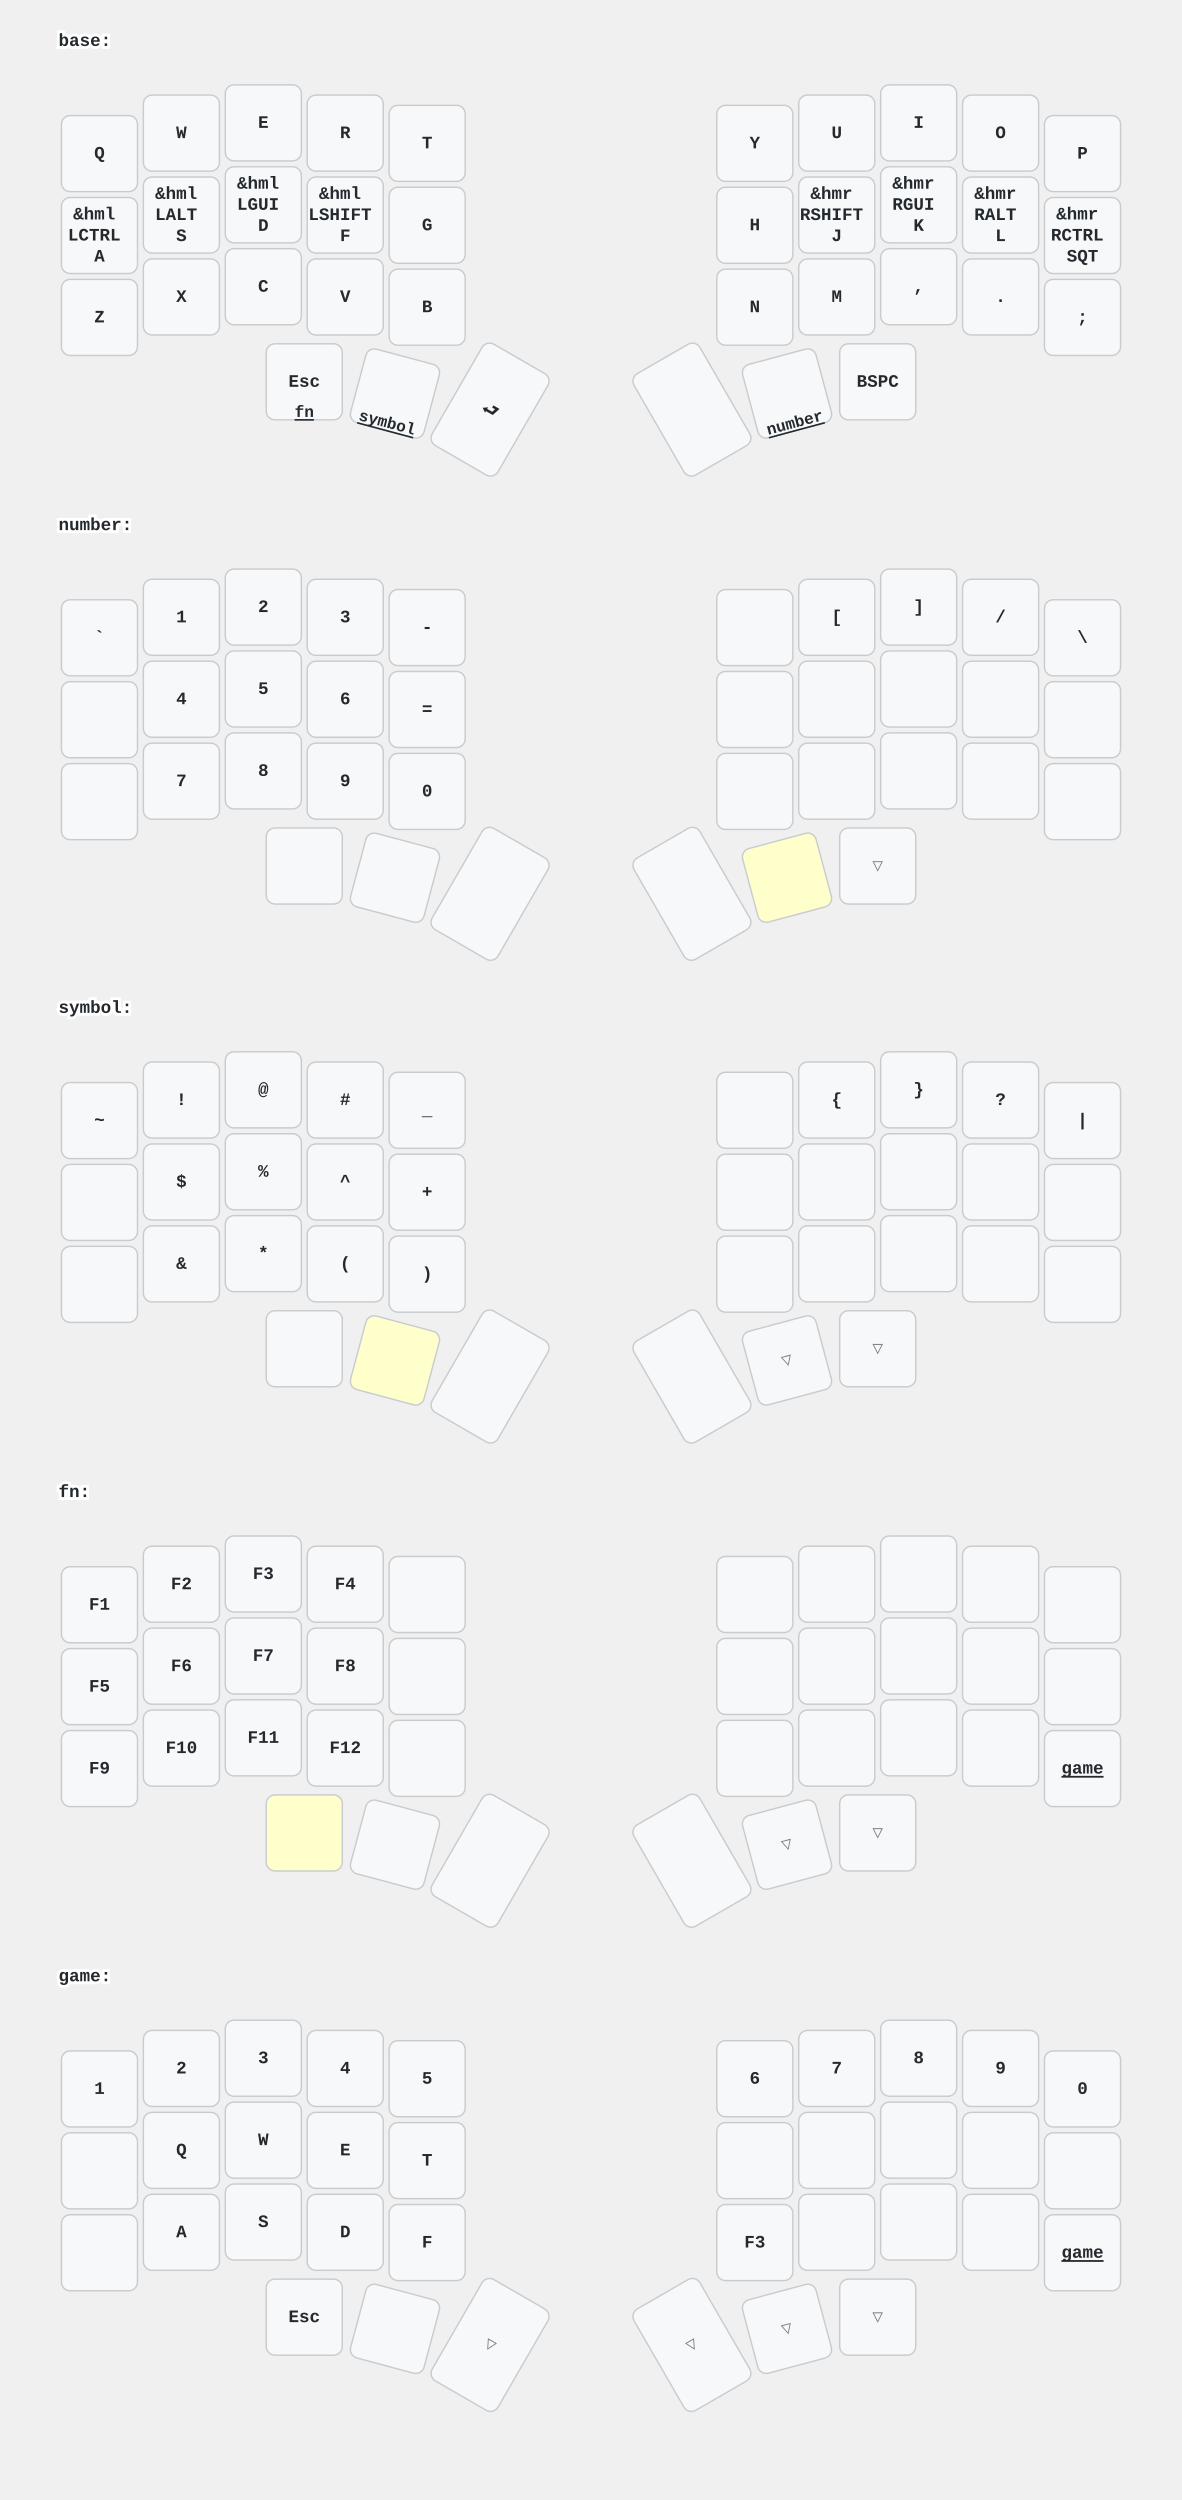
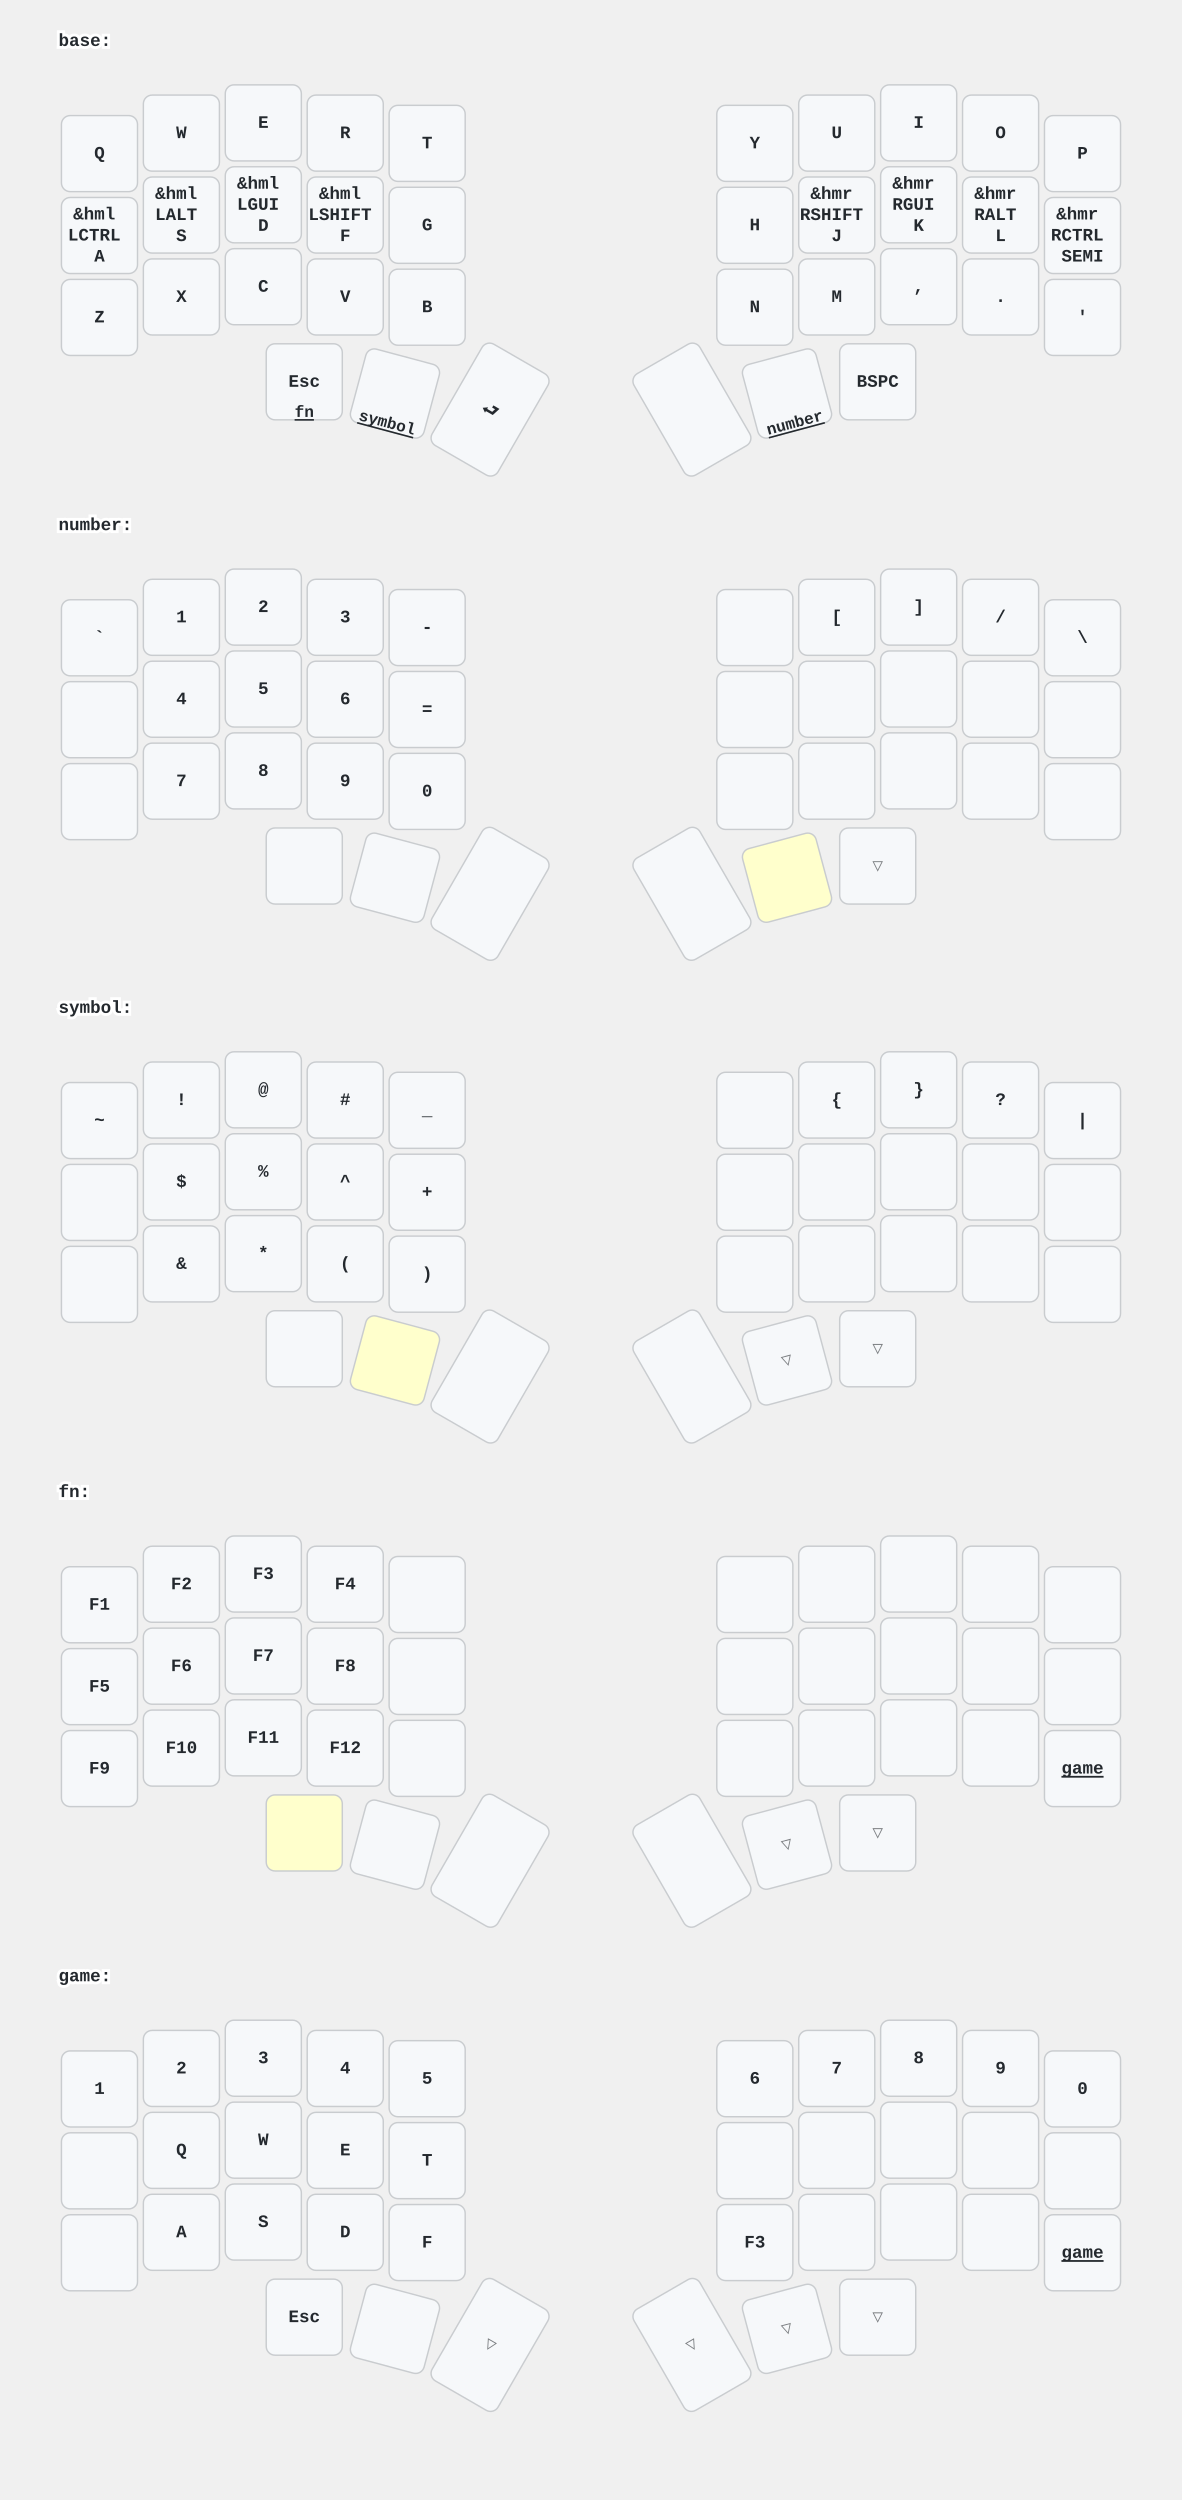
<svg xmlns="http://www.w3.org/2000/svg" xmlns:xlink="http://www.w3.org/1999/xlink" width="808" height="1709" viewBox="0 0 808 1709" class="keymap">
  <defs>/* start glyphs */
<svg id="mdi:apple-keyboard-command">
      <svg id="mdi-apple-keyboard-command" viewBox="0 0 24 24">
        <path d="M6,2A4,4 0 0,1 10,6V8H14V6A4,4 0 0,1 18,2A4,4 0 0,1 22,6A4,4 0 0,1 18,10H16V14H18A4,4 0 0,1 22,18A4,4 0 0,1 18,22A4,4 0 0,1 14,18V16H10V18A4,4 0 0,1 6,22A4,4 0 0,1 2,18A4,4 0 0,1 6,14H8V10H6A4,4 0 0,1 2,6A4,4 0 0,1 6,2M16,18A2,2 0 0,0 18,20A2,2 0 0,0 20,18A2,2 0 0,0 18,16H16V18M14,10H10V14H14V10M6,16A2,2 0 0,0 4,18A2,2 0 0,0 6,20A2,2 0 0,0 8,18V16H6M8,6A2,2 0 0,0 6,4A2,2 0 0,0 4,6A2,2 0 0,0 6,8H8V6M18,8A2,2 0 0,0 20,6A2,2 0 0,0 18,4A2,2 0 0,0 16,6V8H18Z" />
      </svg>
    </svg>
    <svg id="mdi:apple-keyboard-control">
      <svg id="mdi-apple-keyboard-control" viewBox="0 0 24 24">
        <path d="M19.78,11.78L18.36,13.19L12,6.83L5.64,13.19L4.22,11.78L12,4L19.78,11.78Z" />
      </svg>
    </svg>
    <svg id="mdi:apple-keyboard-option">
      <svg id="mdi-apple-keyboard-option" viewBox="0 0 24 24">
        <path d="M3,4H9.11L16.15,18H21V20H14.88L7.84,6H3V4M14,4H21V6H14V4Z" />
      </svg>
    </svg>
    <svg id="mdi:apple-keyboard-shift">
      <svg id="mdi-apple-keyboard-shift" viewBox="0 0 24 24">
        <path d="M15,18V12H17.17L12,6.83L6.83,12H9V18H15M12,4L22,14H17V20H7V14H2L12,4Z" />
      </svg>
    </svg>
    <svg id="mdi:arrow-down">
      <svg id="mdi-arrow-down" viewBox="0 0 24 24">
        <path d="M11,4H13V16L18.5,10.5L19.92,11.92L12,19.84L4.08,11.92L5.5,10.5L11,16V4Z" />
      </svg>
    </svg>
    <svg id="mdi:arrow-left">
      <svg id="mdi-arrow-left" viewBox="0 0 24 24">
        <path d="M20,11V13H8L13.5,18.5L12.08,19.92L4.16,12L12.08,4.08L13.5,5.5L8,11H20Z" />
      </svg>
    </svg>
    <svg id="mdi:arrow-right">
      <svg id="mdi-arrow-right" viewBox="0 0 24 24">
        <path d="M4,11V13H16L10.5,18.5L11.92,19.92L19.84,12L11.92,4.08L10.5,5.5L16,11H4Z" />
      </svg>
    </svg>
    <svg id="mdi:arrow-up">
      <svg id="mdi-arrow-up" viewBox="0 0 24 24">
        <path d="M13,20H11V8L5.5,13.5L4.08,12.08L12,4.16L19.92,12.08L18.5,13.5L13,8V20Z" />
      </svg>
    </svg>
    <svg id="mdi:keyboard-space">
      <svg id="mdi-keyboard-space" viewBox="0 0 24 24">
        <path d="M3 15H5V19H19V15H21V19C21 20.1 20.1 21 19 21H5C3.9 21 3 20.1 3 19V15Z" />
      </svg>
    </svg>
    <svg id="mdi:keyboard-tab">
      <svg id="mdi-keyboard-tab" viewBox="0 0 24 24">
        <path d="M20,18H22V6H20M11.59,7.41L15.17,11H1V13H15.17L11.59,16.58L13,18L19,12L13,6L11.59,7.41Z" />
      </svg>
    </svg>
    <svg id="mdi:play-pause">
      <svg id="mdi-play-pause" viewBox="0 0 24 24">
        <path d="M3,5V19L11,12M13,19H16V5H13M18,5V19H21V5" />
      </svg>
    </svg>
    <svg id="mdi:skip-backward">
      <svg id="mdi-skip-backward" viewBox="0 0 24 24">
        <path d="M20,5V19L13,12M6,5V19H4V5M13,5V19L6,12" />
      </svg>
    </svg>
    <svg id="mdi:skip-forward">
      <svg id="mdi-skip-forward" viewBox="0 0 24 24">
        <path d="M4,5V19L11,12M18,5V19H20V5M11,5V19L18,12" />
      </svg>
    </svg>
    <svg id="mdi:toggle-switch">
      <svg id="mdi-toggle-switch" viewBox="0 0 24 24">
        <path d="M17,7H7A5,5 0 0,0 2,12A5,5 0 0,0 7,17H17A5,5 0 0,0 22,12A5,5 0 0,0 17,7M17,15A3,3 0 0,1 14,12A3,3 0 0,1 17,9A3,3 0 0,1 20,12A3,3 0 0,1 17,15Z" />
      </svg>
    </svg>
    <svg id="mdi:volume-minus">
      <svg id="mdi-volume-minus" viewBox="0 0 24 24">
        <path d="M3,9H7L12,4V20L7,15H3V9M14,11H22V13H14V11Z" />
      </svg>
    </svg>
    <svg id="mdi:volume-plus">
      <svg id="mdi-volume-plus" viewBox="0 0 24 24">
        <path d="M3,9H7L12,4V20L7,15H3V9M14,11H17V8H19V11H22V13H19V16H17V13H14V11Z" />
      </svg>
    </svg>
  </defs>/* end glyphs */
<style>/* inherit to force styles through use tags */
svg path {
    fill: inherit;
}

/* font and background color specifications */
svg.keymap {
    font-family: SFMono-Regular,Consolas,Liberation Mono,Menlo,monospace;
    font-size: 14px;
    font-kerning: normal;
    text-rendering: optimizeLegibility;
    fill: #24292e;
}

/* default key styling */
rect.key {
    fill: #f6f8fa;
}

rect.key, rect.combo {
    stroke: #c9cccf;
    stroke-width: 1;
}

/* default key side styling, only used is draw_key_sides is set */
rect.side {
    filter: brightness(90%);
}

/* color accent for combo boxes */
rect.combo, rect.combo-separate {
    fill: #cdf;
}

/* color accent for held keys */
rect.held, rect.combo.held {
    fill: #fdd;
}

/* color accent for ghost (optional) keys */
rect.ghost, rect.combo.ghost {
    stroke-dasharray: 4, 4;
    stroke-width: 2;
}

text {
    text-anchor: middle;
    dominant-baseline: middle;
}

/* styling for layer labels */
text.label {
    font-weight: bold;
    text-anchor: start;
    stroke: white;
    stroke-width: 4;
    paint-order: stroke;
}

/* styling for optional footer */
text.footer {
    text-anchor: end;
    dominant-baseline: auto;
    stroke: white;
    stroke-width: 4;
    paint-order: stroke;
}

/* styling for combo tap, and key non-tap label text */
text.combo, text.hold, text.shifted, text.left, text.right {
    font-size: 11px;
}

text.hold {
    text-anchor: middle;
    dominant-baseline: auto;
}

text.shifted {
    text-anchor: middle;
    dominant-baseline: hanging;
}

text.left {
    text-anchor: start;
}

text.right {
    text-anchor: end;
}

text.layer-activator {
    text-decoration: underline;
}

/* styling for hold/shifted label text in combo box */
text.combo.hold, text.combo.shifted, text.combo.left, text.combo.right {
    font-size: 8px;
}

/* lighter symbol for transparent keys */
text.trans {
    fill: #7b7e81;
}

/* styling for combo dendrons */
path.combo {
    stroke-width: 1;
    stroke: gray;
    fill: none;
}

/* Start Tabler Icons Cleanup */
/* cannot use height/width with glyphs */
.icon-tabler &gt; path {
    fill: inherit;
    stroke: inherit;
    stroke-width: 2;
}
/* hide tabler's default box */
.icon-tabler &gt; path[stroke="none"][fill="none"] {
    visibility: hidden;
}
/* End Tabler Icons Cleanup */

/* For default sytles, see https://github.com/caksoylar/keymap-drawer/blob/main/keymap_drawer/config.py#L85 */

svg.keymap {
  font-family: Ubuntu Mono, Inconsolata, Consolas, Liberation Mono, Menlo, monospace;
  font-size: 12px;
  font-weight: bold;
  text-rendering: optimizeLegibility;
}

/* Color accent for held keys */
rect.held, rect.combo.held {
    fill: #ffc;
}

/* Technique borrowed and extended from https://github.com/englmaxi/zmk-config/blob/master/keymap-drawer/config.yaml */
.sym_sub_text.tap {
  translate: -5px 2px;
  font-size: 20px;
}
.sym_sub_text.shifted {
  translate: 10px 13px;
  font-size: 10px;
  opacity: 1.0;
}
.combo.sym_sub_text.tap {
  translate: -1px 1px;
}
.combo.sym_sub_text.shifted {
  translate: 7px 5px;
  font-size: 10px;
  opacity: 1.0;
}

/* Toggle */
.toggle.shifted {
  translate: -10px 12px;
}

.toggle.hold {
  translate: 13px -23px;
}

/* Variant for tap-dances */
.tap_dance.tap {
  translate: -7px 0px;
  font-size: 12px;
}
.tap_dance.shifted {
  translate: 7px 17px;
  font-size: 12px;
  opacity: 1.0;
}

/* Variant for symbol next to symbol */
.sym_by_sym.tap {
  translate: -6px 0px;
}
.sym_by_sym.shifted {
  translate: 10px 12px;
  opacity: 1.0;
}

.combo.sym_by_sym.tap {
  translate: -35px 0px;
}
.combo.sym_by_sym.shifted {
  translate: 35px 20px;
  opacity: 1.0;
}

.combo.sym_by_sym.hold {
  visibility: hidden;
}

/* hide hold box for combo sym_by_sym */
.combo.sym_by_sym.hold &gt; path[stroke="none"][fill="none"] {
  visibility: hidden;
}
</style>
  <g transform="translate(40, 0)" class="layer-base">
    <text x="0" y="28" class="label" id="base">base:</text>
    <g transform="translate(0, 56)">
      <g transform="translate(28, 49)" class="key keypos-0">
        <rect rx="6" ry="6" x="-26" y="-26" width="52" height="52" class="key" />
        <text x="0" y="0" class="key tap">Q</text>
      </g>
      <g transform="translate(84, 35)" class="key keypos-1">
        <rect rx="6" ry="6" x="-26" y="-26" width="52" height="52" class="key" />
        <text x="0" y="0" class="key tap">W</text>
      </g>
      <g transform="translate(140, 28)" class="key keypos-2">
        <rect rx="6" ry="6" x="-26" y="-26" width="52" height="52" class="key" />
        <text x="0" y="0" class="key tap">E</text>
      </g>
      <g transform="translate(196, 35)" class="key keypos-3">
        <rect rx="6" ry="6" x="-26" y="-26" width="52" height="52" class="key" />
        <text x="0" y="0" class="key tap">R</text>
      </g>
      <g transform="translate(252, 42)" class="key keypos-4">
        <rect rx="6" ry="6" x="-26" y="-26" width="52" height="52" class="key" />
        <text x="0" y="0" class="key tap">T</text>
      </g>
      <g transform="translate(476, 42)" class="key keypos-5">
        <rect rx="6" ry="6" x="-26" y="-26" width="52" height="52" class="key" />
        <text x="0" y="0" class="key tap">Y</text>
      </g>
      <g transform="translate(532, 35)" class="key keypos-6">
        <rect rx="6" ry="6" x="-26" y="-26" width="52" height="52" class="key" />
        <text x="0" y="0" class="key tap">U</text>
      </g>
      <g transform="translate(588, 28)" class="key keypos-7">
        <rect rx="6" ry="6" x="-26" y="-26" width="52" height="52" class="key" />
        <text x="0" y="0" class="key tap">I</text>
      </g>
      <g transform="translate(644, 35)" class="key keypos-8">
        <rect rx="6" ry="6" x="-26" y="-26" width="52" height="52" class="key" />
        <text x="0" y="0" class="key tap">O</text>
      </g>
      <g transform="translate(700, 49)" class="key keypos-9">
        <rect rx="6" ry="6" x="-26" y="-26" width="52" height="52" class="key" />
        <text x="0" y="0" class="key tap">P</text>
      </g>
      <g transform="translate(28, 105)" class="key keypos-10">
        <rect rx="6" ry="6" x="-26" y="-26" width="52" height="52" class="key" />
        <text x="0" y="0" class="key tap">
          <tspan x="0" dy="-1.2em">&amp;hml</tspan>
          <tspan x="0" dy="1.2em">LCTRL</tspan>
          <tspan x="0" dy="1.2em">A</tspan>
        </text>
      </g>
      <g transform="translate(84, 91)" class="key keypos-11">
        <rect rx="6" ry="6" x="-26" y="-26" width="52" height="52" class="key" />
        <text x="0" y="0" class="key tap">
          <tspan x="0" dy="-1.2em">&amp;hml</tspan>
          <tspan x="0" dy="1.2em">LALT</tspan>
          <tspan x="0" dy="1.2em">S</tspan>
        </text>
      </g>
      <g transform="translate(140, 84)" class="key keypos-12">
        <rect rx="6" ry="6" x="-26" y="-26" width="52" height="52" class="key" />
        <text x="0" y="0" class="key tap">
          <tspan x="0" dy="-1.2em">&amp;hml</tspan>
          <tspan x="0" dy="1.2em">LGUI</tspan>
          <tspan x="0" dy="1.2em">D</tspan>
        </text>
      </g>
      <g transform="translate(196, 91)" class="key keypos-13">
        <rect rx="6" ry="6" x="-26" y="-26" width="52" height="52" class="key" />
        <text x="0" y="0" class="key tap">
          <tspan x="0" dy="-1.2em">&amp;hml</tspan>
          <tspan x="0" dy="1.2em">LSHIFT</tspan>
          <tspan x="0" dy="1.2em">F</tspan>
        </text>
      </g>
      <g transform="translate(252, 98)" class="key keypos-14">
        <rect rx="6" ry="6" x="-26" y="-26" width="52" height="52" class="key" />
        <text x="0" y="0" class="key tap">G</text>
      </g>
      <g transform="translate(476, 98)" class="key keypos-15">
        <rect rx="6" ry="6" x="-26" y="-26" width="52" height="52" class="key" />
        <text x="0" y="0" class="key tap">H</text>
      </g>
      <g transform="translate(532, 91)" class="key keypos-16">
        <rect rx="6" ry="6" x="-26" y="-26" width="52" height="52" class="key" />
        <text x="0" y="0" class="key tap">
          <tspan x="0" dy="-1.2em">&amp;hmr</tspan>
          <tspan x="0" dy="1.2em">RSHIFT</tspan>
          <tspan x="0" dy="1.2em">J</tspan>
        </text>
      </g>
      <g transform="translate(588, 84)" class="key keypos-17">
        <rect rx="6" ry="6" x="-26" y="-26" width="52" height="52" class="key" />
        <text x="0" y="0" class="key tap">
          <tspan x="0" dy="-1.2em">&amp;hmr</tspan>
          <tspan x="0" dy="1.2em">RGUI</tspan>
          <tspan x="0" dy="1.2em">K</tspan>
        </text>
      </g>
      <g transform="translate(644, 91)" class="key keypos-18">
        <rect rx="6" ry="6" x="-26" y="-26" width="52" height="52" class="key" />
        <text x="0" y="0" class="key tap">
          <tspan x="0" dy="-1.2em">&amp;hmr</tspan>
          <tspan x="0" dy="1.2em">RALT</tspan>
          <tspan x="0" dy="1.2em">L</tspan>
        </text>
      </g>
      <g transform="translate(700, 105)" class="key keypos-19">
        <rect rx="6" ry="6" x="-26" y="-26" width="52" height="52" class="key" />
        <text x="0" y="0" class="key tap">
          <tspan x="0" dy="-1.2em">&amp;hmr</tspan>
          <tspan x="0" dy="1.2em">RCTRL</tspan>
-           <tspan x="0" dy="1.2em">SQT</tspan>
+           <tspan x="0" dy="1.2em">SEMI</tspan>
        </text>
      </g>
      <g transform="translate(28, 161)" class="key keypos-20">
        <rect rx="6" ry="6" x="-26" y="-26" width="52" height="52" class="key" />
        <text x="0" y="0" class="key tap">Z</text>
      </g>
      <g transform="translate(84, 147)" class="key keypos-21">
        <rect rx="6" ry="6" x="-26" y="-26" width="52" height="52" class="key" />
        <text x="0" y="0" class="key tap">X</text>
      </g>
      <g transform="translate(140, 140)" class="key keypos-22">
        <rect rx="6" ry="6" x="-26" y="-26" width="52" height="52" class="key" />
        <text x="0" y="0" class="key tap">C</text>
      </g>
      <g transform="translate(196, 147)" class="key keypos-23">
        <rect rx="6" ry="6" x="-26" y="-26" width="52" height="52" class="key" />
        <text x="0" y="0" class="key tap">V</text>
      </g>
      <g transform="translate(252, 154)" class="key keypos-24">
        <rect rx="6" ry="6" x="-26" y="-26" width="52" height="52" class="key" />
        <text x="0" y="0" class="key tap">B</text>
      </g>
      <g transform="translate(476, 154)" class="key keypos-25">
        <rect rx="6" ry="6" x="-26" y="-26" width="52" height="52" class="key" />
        <text x="0" y="0" class="key tap">N</text>
      </g>
      <g transform="translate(532, 147)" class="key keypos-26">
        <rect rx="6" ry="6" x="-26" y="-26" width="52" height="52" class="key" />
        <text x="0" y="0" class="key tap">M</text>
      </g>
      <g transform="translate(588, 140)" class="key keypos-27">
        <rect rx="6" ry="6" x="-26" y="-26" width="52" height="52" class="key" />
        <text x="0" y="0" class="key tap">,</text>
      </g>
      <g transform="translate(644, 147)" class="key keypos-28">
        <rect rx="6" ry="6" x="-26" y="-26" width="52" height="52" class="key" />
        <text x="0" y="0" class="key tap">.</text>
      </g>
      <g transform="translate(700, 161)" class="key keypos-29">
        <rect rx="6" ry="6" x="-26" y="-26" width="52" height="52" class="key" />
-         <text x="0" y="0" class="key tap">;</text>
+         <text x="0" y="0" class="key tap">'</text>
      </g>
      <g transform="translate(168, 205)" class="key keypos-30">
        <rect rx="6" ry="6" x="-26" y="-26" width="52" height="52" class="key" />
        <text x="0" y="0" class="key tap">Esc</text>
        <a href="#fn">
          <text x="0" y="24" class="key hold layer-activator">fn</text>
        </a>
      </g>
      <g transform="translate(230, 213) rotate(15.0)" class="key keypos-31">
        <rect rx="6" ry="6" x="-26" y="-26" width="52" height="52" class="key" />
        <use href="#mdi:keyboard-space" xlink:href="#mdi:keyboard-space" x="-9" y="-9" height="18" width="18.0" class="key tap glyph mdi:keyboard-space" />
        <a href="#symbol">
          <text x="0" y="24" class="key hold layer-activator">symbol</text>
        </a>
      </g>
      <g transform="translate(295, 224) rotate(30.0)" class="key keypos-32">
        <rect rx="6" ry="6" x="-26" y="-40" width="52" height="80" class="key" />
        <text x="0" y="0" class="key tap">⮐</text>
      </g>
      <g transform="translate(433, 224) rotate(-30.0)" class="key keypos-33">
        <rect rx="6" ry="6" x="-26" y="-40" width="52" height="80" class="key" />
        <use href="#mdi:keyboard-tab" xlink:href="#mdi:keyboard-tab" x="-9" y="-9" height="18" width="18.0" class="key tap glyph mdi:keyboard-tab" />
      </g>
      <g transform="translate(498, 213) rotate(-15.0)" class="key keypos-34">
        <rect rx="6" ry="6" x="-26" y="-26" width="52" height="52" class="key" />
        <use href="#mdi:keyboard-space" xlink:href="#mdi:keyboard-space" x="-9" y="-9" height="18" width="18.0" class="key tap glyph mdi:keyboard-space" />
        <a href="#number">
          <text x="0" y="24" class="key hold layer-activator">number</text>
        </a>
      </g>
      <g transform="translate(560, 205)" class="key keypos-35">
        <rect rx="6" ry="6" x="-26" y="-26" width="52" height="52" class="key" />
        <text x="0" y="0" class="key tap">BSPC</text>
      </g>
    </g>
  </g>
  <g transform="translate(40, 331)" class="layer-number">
    <text x="0" y="28" class="label" id="number">number:</text>
    <g transform="translate(0, 56)">
      <g transform="translate(28, 49)" class="key keypos-0">
        <rect rx="6" ry="6" x="-26" y="-26" width="52" height="52" class="key" />
        <text x="0" y="0" class="key tap">`</text>
      </g>
      <g transform="translate(84, 35)" class="key keypos-1">
        <rect rx="6" ry="6" x="-26" y="-26" width="52" height="52" class="key" />
        <text x="0" y="0" class="key tap">1</text>
      </g>
      <g transform="translate(140, 28)" class="key keypos-2">
        <rect rx="6" ry="6" x="-26" y="-26" width="52" height="52" class="key" />
        <text x="0" y="0" class="key tap">2</text>
      </g>
      <g transform="translate(196, 35)" class="key keypos-3">
        <rect rx="6" ry="6" x="-26" y="-26" width="52" height="52" class="key" />
        <text x="0" y="0" class="key tap">3</text>
      </g>
      <g transform="translate(252, 42)" class="key keypos-4">
        <rect rx="6" ry="6" x="-26" y="-26" width="52" height="52" class="key" />
        <text x="0" y="0" class="key tap">-</text>
      </g>
      <g transform="translate(476, 42)" class="key keypos-5">
        <rect rx="6" ry="6" x="-26" y="-26" width="52" height="52" class="key" />
      </g>
      <g transform="translate(532, 35)" class="key keypos-6">
        <rect rx="6" ry="6" x="-26" y="-26" width="52" height="52" class="key" />
        <text x="0" y="0" class="key tap">[</text>
      </g>
      <g transform="translate(588, 28)" class="key keypos-7">
        <rect rx="6" ry="6" x="-26" y="-26" width="52" height="52" class="key" />
        <text x="0" y="0" class="key tap">]</text>
      </g>
      <g transform="translate(644, 35)" class="key keypos-8">
        <rect rx="6" ry="6" x="-26" y="-26" width="52" height="52" class="key" />
        <text x="0" y="0" class="key tap">/</text>
      </g>
      <g transform="translate(700, 49)" class="key keypos-9">
        <rect rx="6" ry="6" x="-26" y="-26" width="52" height="52" class="key" />
        <text x="0" y="0" class="key tap">\</text>
      </g>
      <g transform="translate(28, 105)" class="key keypos-10">
        <rect rx="6" ry="6" x="-26" y="-26" width="52" height="52" class="key" />
      </g>
      <g transform="translate(84, 91)" class="key keypos-11">
        <rect rx="6" ry="6" x="-26" y="-26" width="52" height="52" class="key" />
        <text x="0" y="0" class="key tap">4</text>
      </g>
      <g transform="translate(140, 84)" class="key keypos-12">
        <rect rx="6" ry="6" x="-26" y="-26" width="52" height="52" class="key" />
        <text x="0" y="0" class="key tap">5</text>
      </g>
      <g transform="translate(196, 91)" class="key keypos-13">
        <rect rx="6" ry="6" x="-26" y="-26" width="52" height="52" class="key" />
        <text x="0" y="0" class="key tap">6</text>
      </g>
      <g transform="translate(252, 98)" class="key keypos-14">
        <rect rx="6" ry="6" x="-26" y="-26" width="52" height="52" class="key" />
        <text x="0" y="0" class="key tap">=</text>
      </g>
      <g transform="translate(476, 98)" class="key keypos-15">
        <rect rx="6" ry="6" x="-26" y="-26" width="52" height="52" class="key" />
      </g>
      <g transform="translate(532, 91)" class="key keypos-16">
        <rect rx="6" ry="6" x="-26" y="-26" width="52" height="52" class="key" />
        <use href="#mdi:apple-keyboard-shift" xlink:href="#mdi:apple-keyboard-shift" x="-9" y="-9" height="18" width="18.0" class="key tap glyph mdi:apple-keyboard-shift" />
      </g>
      <g transform="translate(588, 84)" class="key keypos-17">
        <rect rx="6" ry="6" x="-26" y="-26" width="52" height="52" class="key" />
        <use href="#mdi:apple-keyboard-command" xlink:href="#mdi:apple-keyboard-command" x="-9" y="-9" height="18" width="18.0" class="key tap glyph mdi:apple-keyboard-command" />
      </g>
      <g transform="translate(644, 91)" class="key keypos-18">
        <rect rx="6" ry="6" x="-26" y="-26" width="52" height="52" class="key" />
        <use href="#mdi:apple-keyboard-option" xlink:href="#mdi:apple-keyboard-option" x="-9" y="-9" height="18" width="18.0" class="key tap glyph mdi:apple-keyboard-option" />
      </g>
      <g transform="translate(700, 105)" class="key keypos-19">
        <rect rx="6" ry="6" x="-26" y="-26" width="52" height="52" class="key" />
        <use href="#mdi:apple-keyboard-control" xlink:href="#mdi:apple-keyboard-control" x="-9" y="-9" height="18" width="18.0" class="key tap glyph mdi:apple-keyboard-control" />
      </g>
      <g transform="translate(28, 161)" class="key keypos-20">
        <rect rx="6" ry="6" x="-26" y="-26" width="52" height="52" class="key" />
      </g>
      <g transform="translate(84, 147)" class="key keypos-21">
        <rect rx="6" ry="6" x="-26" y="-26" width="52" height="52" class="key" />
        <text x="0" y="0" class="key tap">7</text>
      </g>
      <g transform="translate(140, 140)" class="key keypos-22">
        <rect rx="6" ry="6" x="-26" y="-26" width="52" height="52" class="key" />
        <text x="0" y="0" class="key tap">8</text>
      </g>
      <g transform="translate(196, 147)" class="key keypos-23">
        <rect rx="6" ry="6" x="-26" y="-26" width="52" height="52" class="key" />
        <text x="0" y="0" class="key tap">9</text>
      </g>
      <g transform="translate(252, 154)" class="key keypos-24">
        <rect rx="6" ry="6" x="-26" y="-26" width="52" height="52" class="key" />
        <text x="0" y="0" class="key tap">0</text>
      </g>
      <g transform="translate(476, 154)" class="key keypos-25">
        <rect rx="6" ry="6" x="-26" y="-26" width="52" height="52" class="key" />
      </g>
      <g transform="translate(532, 147)" class="key keypos-26">
        <rect rx="6" ry="6" x="-26" y="-26" width="52" height="52" class="key" />
      </g>
      <g transform="translate(588, 140)" class="key keypos-27">
        <rect rx="6" ry="6" x="-26" y="-26" width="52" height="52" class="key" />
      </g>
      <g transform="translate(644, 147)" class="key keypos-28">
        <rect rx="6" ry="6" x="-26" y="-26" width="52" height="52" class="key" />
      </g>
      <g transform="translate(700, 161)" class="key keypos-29">
        <rect rx="6" ry="6" x="-26" y="-26" width="52" height="52" class="key" />
      </g>
      <g transform="translate(168, 205)" class="key keypos-30">
        <rect rx="6" ry="6" x="-26" y="-26" width="52" height="52" class="key" />
        <use href="#mdi:apple-keyboard-control" xlink:href="#mdi:apple-keyboard-control" x="-9" y="-9" height="18" width="18.0" class="key tap glyph mdi:apple-keyboard-control" />
      </g>
      <g transform="translate(230, 213) rotate(15.0)" class="key keypos-31">
        <rect rx="6" ry="6" x="-26" y="-26" width="52" height="52" class="key" />
        <use href="#mdi:apple-keyboard-option" xlink:href="#mdi:apple-keyboard-option" x="-9" y="-9" height="18" width="18.0" class="key tap glyph mdi:apple-keyboard-option" />
      </g>
      <g transform="translate(295, 224) rotate(30.0)" class="key keypos-32">
        <rect rx="6" ry="6" x="-26" y="-40" width="52" height="80" class="key" />
        <use href="#mdi:apple-keyboard-command" xlink:href="#mdi:apple-keyboard-command" x="-9" y="-9" height="18" width="18.0" class="key tap glyph mdi:apple-keyboard-command" />
      </g>
      <g transform="translate(433, 224) rotate(-30.0)" class="key keypos-33">
        <rect rx="6" ry="6" x="-26" y="-40" width="52" height="80" class="key" />
        <use href="#mdi:apple-keyboard-shift" xlink:href="#mdi:apple-keyboard-shift" x="-9" y="-9" height="18" width="18.0" class="key tap glyph mdi:apple-keyboard-shift" />
      </g>
      <g transform="translate(498, 213) rotate(-15.0)" class="key held keypos-34">
        <rect rx="6" ry="6" x="-26" y="-26" width="52" height="52" class="key held" />
      </g>
      <g transform="translate(560, 205)" class="key trans keypos-35">
        <rect rx="6" ry="6" x="-26" y="-26" width="52" height="52" class="key trans" />
        <text x="0" y="0" class="key trans tap">▽</text>
      </g>
    </g>
  </g>
  <g transform="translate(40, 661)" class="layer-symbol">
    <text x="0" y="28" class="label" id="symbol">symbol:</text>
    <g transform="translate(0, 56)">
      <g transform="translate(28, 49)" class="key keypos-0">
        <rect rx="6" ry="6" x="-26" y="-26" width="52" height="52" class="key" />
        <text x="0" y="0" class="key tap">~</text>
      </g>
      <g transform="translate(84, 35)" class="key keypos-1">
        <rect rx="6" ry="6" x="-26" y="-26" width="52" height="52" class="key" />
        <text x="0" y="0" class="key tap">!</text>
      </g>
      <g transform="translate(140, 28)" class="key keypos-2">
        <rect rx="6" ry="6" x="-26" y="-26" width="52" height="52" class="key" />
        <text x="0" y="0" class="key tap">@</text>
      </g>
      <g transform="translate(196, 35)" class="key keypos-3">
        <rect rx="6" ry="6" x="-26" y="-26" width="52" height="52" class="key" />
        <text x="0" y="0" class="key tap">#</text>
      </g>
      <g transform="translate(252, 42)" class="key keypos-4">
        <rect rx="6" ry="6" x="-26" y="-26" width="52" height="52" class="key" />
        <text x="0" y="0" class="key tap">_</text>
      </g>
      <g transform="translate(476, 42)" class="key keypos-5">
        <rect rx="6" ry="6" x="-26" y="-26" width="52" height="52" class="key" />
      </g>
      <g transform="translate(532, 35)" class="key keypos-6">
        <rect rx="6" ry="6" x="-26" y="-26" width="52" height="52" class="key" />
        <text x="0" y="0" class="key tap">{</text>
      </g>
      <g transform="translate(588, 28)" class="key keypos-7">
        <rect rx="6" ry="6" x="-26" y="-26" width="52" height="52" class="key" />
        <text x="0" y="0" class="key tap">}</text>
      </g>
      <g transform="translate(644, 35)" class="key keypos-8">
        <rect rx="6" ry="6" x="-26" y="-26" width="52" height="52" class="key" />
        <text x="0" y="0" class="key tap">?</text>
      </g>
      <g transform="translate(700, 49)" class="key keypos-9">
        <rect rx="6" ry="6" x="-26" y="-26" width="52" height="52" class="key" />
        <text x="0" y="0" class="key tap">|</text>
      </g>
      <g transform="translate(28, 105)" class="key keypos-10">
        <rect rx="6" ry="6" x="-26" y="-26" width="52" height="52" class="key" />
      </g>
      <g transform="translate(84, 91)" class="key keypos-11">
        <rect rx="6" ry="6" x="-26" y="-26" width="52" height="52" class="key" />
        <text x="0" y="0" class="key tap">$</text>
      </g>
      <g transform="translate(140, 84)" class="key keypos-12">
        <rect rx="6" ry="6" x="-26" y="-26" width="52" height="52" class="key" />
        <text x="0" y="0" class="key tap">%</text>
      </g>
      <g transform="translate(196, 91)" class="key keypos-13">
        <rect rx="6" ry="6" x="-26" y="-26" width="52" height="52" class="key" />
        <text x="0" y="0" class="key tap">^</text>
      </g>
      <g transform="translate(252, 98)" class="key keypos-14">
        <rect rx="6" ry="6" x="-26" y="-26" width="52" height="52" class="key" />
        <text x="0" y="0" class="key tap">+</text>
      </g>
      <g transform="translate(476, 98)" class="key keypos-15">
        <rect rx="6" ry="6" x="-26" y="-26" width="52" height="52" class="key" />
      </g>
      <g transform="translate(532, 91)" class="key keypos-16">
        <rect rx="6" ry="6" x="-26" y="-26" width="52" height="52" class="key" />
        <use href="#mdi:apple-keyboard-shift" xlink:href="#mdi:apple-keyboard-shift" x="-9" y="-9" height="18" width="18.0" class="key tap glyph mdi:apple-keyboard-shift" />
      </g>
      <g transform="translate(588, 84)" class="key keypos-17">
        <rect rx="6" ry="6" x="-26" y="-26" width="52" height="52" class="key" />
        <use href="#mdi:apple-keyboard-command" xlink:href="#mdi:apple-keyboard-command" x="-9" y="-9" height="18" width="18.0" class="key tap glyph mdi:apple-keyboard-command" />
      </g>
      <g transform="translate(644, 91)" class="key keypos-18">
        <rect rx="6" ry="6" x="-26" y="-26" width="52" height="52" class="key" />
        <use href="#mdi:apple-keyboard-option" xlink:href="#mdi:apple-keyboard-option" x="-9" y="-9" height="18" width="18.0" class="key tap glyph mdi:apple-keyboard-option" />
      </g>
      <g transform="translate(700, 105)" class="key keypos-19">
        <rect rx="6" ry="6" x="-26" y="-26" width="52" height="52" class="key" />
        <use href="#mdi:apple-keyboard-control" xlink:href="#mdi:apple-keyboard-control" x="-9" y="-9" height="18" width="18.0" class="key tap glyph mdi:apple-keyboard-control" />
      </g>
      <g transform="translate(28, 161)" class="key keypos-20">
        <rect rx="6" ry="6" x="-26" y="-26" width="52" height="52" class="key" />
      </g>
      <g transform="translate(84, 147)" class="key keypos-21">
        <rect rx="6" ry="6" x="-26" y="-26" width="52" height="52" class="key" />
        <text x="0" y="0" class="key tap">&amp;</text>
      </g>
      <g transform="translate(140, 140)" class="key keypos-22">
        <rect rx="6" ry="6" x="-26" y="-26" width="52" height="52" class="key" />
        <text x="0" y="0" class="key tap">*</text>
      </g>
      <g transform="translate(196, 147)" class="key keypos-23">
        <rect rx="6" ry="6" x="-26" y="-26" width="52" height="52" class="key" />
        <text x="0" y="0" class="key tap">(</text>
      </g>
      <g transform="translate(252, 154)" class="key keypos-24">
        <rect rx="6" ry="6" x="-26" y="-26" width="52" height="52" class="key" />
        <text x="0" y="0" class="key tap">)</text>
      </g>
      <g transform="translate(476, 154)" class="key keypos-25">
        <rect rx="6" ry="6" x="-26" y="-26" width="52" height="52" class="key" />
      </g>
      <g transform="translate(532, 147)" class="key keypos-26">
        <rect rx="6" ry="6" x="-26" y="-26" width="52" height="52" class="key" />
      </g>
      <g transform="translate(588, 140)" class="key keypos-27">
        <rect rx="6" ry="6" x="-26" y="-26" width="52" height="52" class="key" />
      </g>
      <g transform="translate(644, 147)" class="key keypos-28">
        <rect rx="6" ry="6" x="-26" y="-26" width="52" height="52" class="key" />
      </g>
      <g transform="translate(700, 161)" class="key keypos-29">
        <rect rx="6" ry="6" x="-26" y="-26" width="52" height="52" class="key" />
      </g>
      <g transform="translate(168, 205)" class="key keypos-30">
        <rect rx="6" ry="6" x="-26" y="-26" width="52" height="52" class="key" />
        <use href="#mdi:apple-keyboard-control" xlink:href="#mdi:apple-keyboard-control" x="-9" y="-9" height="18" width="18.0" class="key tap glyph mdi:apple-keyboard-control" />
      </g>
      <g transform="translate(230, 213) rotate(15.0)" class="key held keypos-31">
        <rect rx="6" ry="6" x="-26" y="-26" width="52" height="52" class="key held" />
      </g>
      <g transform="translate(295, 224) rotate(30.0)" class="key keypos-32">
        <rect rx="6" ry="6" x="-26" y="-40" width="52" height="80" class="key" />
        <use href="#mdi:apple-keyboard-command" xlink:href="#mdi:apple-keyboard-command" x="-9" y="-9" height="18" width="18.0" class="key tap glyph mdi:apple-keyboard-command" />
      </g>
      <g transform="translate(433, 224) rotate(-30.0)" class="key keypos-33">
        <rect rx="6" ry="6" x="-26" y="-40" width="52" height="80" class="key" />
        <use href="#mdi:apple-keyboard-shift" xlink:href="#mdi:apple-keyboard-shift" x="-9" y="-9" height="18" width="18.0" class="key tap glyph mdi:apple-keyboard-shift" />
      </g>
      <g transform="translate(498, 213) rotate(-15.0)" class="key trans keypos-34">
        <rect rx="6" ry="6" x="-26" y="-26" width="52" height="52" class="key trans" />
        <text x="0" y="0" class="key trans tap">▽</text>
      </g>
      <g transform="translate(560, 205)" class="key trans keypos-35">
        <rect rx="6" ry="6" x="-26" y="-26" width="52" height="52" class="key trans" />
        <text x="0" y="0" class="key trans tap">▽</text>
      </g>
    </g>
  </g>
  <g transform="translate(40, 992)" class="layer-fn">
    <text x="0" y="28" class="label" id="fn">fn:</text>
    <g transform="translate(0, 56)">
      <g transform="translate(28, 49)" class="key keypos-0">
        <rect rx="6" ry="6" x="-26" y="-26" width="52" height="52" class="key" />
        <text x="0" y="0" class="key tap">F1</text>
      </g>
      <g transform="translate(84, 35)" class="key keypos-1">
        <rect rx="6" ry="6" x="-26" y="-26" width="52" height="52" class="key" />
        <text x="0" y="0" class="key tap">F2</text>
      </g>
      <g transform="translate(140, 28)" class="key keypos-2">
        <rect rx="6" ry="6" x="-26" y="-26" width="52" height="52" class="key" />
        <text x="0" y="0" class="key tap">F3</text>
      </g>
      <g transform="translate(196, 35)" class="key keypos-3">
        <rect rx="6" ry="6" x="-26" y="-26" width="52" height="52" class="key" />
        <text x="0" y="0" class="key tap">F4</text>
      </g>
      <g transform="translate(252, 42)" class="key keypos-4">
        <rect rx="6" ry="6" x="-26" y="-26" width="52" height="52" class="key" />
      </g>
      <g transform="translate(476, 42)" class="key keypos-5">
        <rect rx="6" ry="6" x="-26" y="-26" width="52" height="52" class="key" />
        <use href="#mdi:volume-minus" xlink:href="#mdi:volume-minus" x="-9" y="-9" height="18" width="18.0" class="key tap glyph mdi:volume-minus" />
      </g>
      <g transform="translate(532, 35)" class="key keypos-6">
        <rect rx="6" ry="6" x="-26" y="-26" width="52" height="52" class="key" />
        <use href="#mdi:volume-plus" xlink:href="#mdi:volume-plus" x="-9" y="-9" height="18" width="18.0" class="key tap glyph mdi:volume-plus" />
      </g>
      <g transform="translate(588, 28)" class="key keypos-7">
        <rect rx="6" ry="6" x="-26" y="-26" width="52" height="52" class="key" />
      </g>
      <g transform="translate(644, 35)" class="key keypos-8">
        <rect rx="6" ry="6" x="-26" y="-26" width="52" height="52" class="key" />
      </g>
      <g transform="translate(700, 49)" class="key keypos-9">
        <rect rx="6" ry="6" x="-26" y="-26" width="52" height="52" class="key" />
      </g>
      <g transform="translate(28, 105)" class="key keypos-10">
        <rect rx="6" ry="6" x="-26" y="-26" width="52" height="52" class="key" />
        <text x="0" y="0" class="key tap">F5</text>
      </g>
      <g transform="translate(84, 91)" class="key keypos-11">
        <rect rx="6" ry="6" x="-26" y="-26" width="52" height="52" class="key" />
        <text x="0" y="0" class="key tap">F6</text>
      </g>
      <g transform="translate(140, 84)" class="key keypos-12">
        <rect rx="6" ry="6" x="-26" y="-26" width="52" height="52" class="key" />
        <text x="0" y="0" class="key tap">F7</text>
      </g>
      <g transform="translate(196, 91)" class="key keypos-13">
        <rect rx="6" ry="6" x="-26" y="-26" width="52" height="52" class="key" />
        <text x="0" y="0" class="key tap">F8</text>
      </g>
      <g transform="translate(252, 98)" class="key keypos-14">
        <rect rx="6" ry="6" x="-26" y="-26" width="52" height="52" class="key" />
      </g>
      <g transform="translate(476, 98)" class="key keypos-15">
        <rect rx="6" ry="6" x="-26" y="-26" width="52" height="52" class="key" />
        <use href="#mdi:arrow-left" xlink:href="#mdi:arrow-left" x="-9" y="-9" height="18" width="18.0" class="key tap glyph mdi:arrow-left" />
      </g>
      <g transform="translate(532, 91)" class="key keypos-16">
        <rect rx="6" ry="6" x="-26" y="-26" width="52" height="52" class="key" />
        <use href="#mdi:arrow-down" xlink:href="#mdi:arrow-down" x="-9" y="-9" height="18" width="18.0" class="key tap glyph mdi:arrow-down" />
      </g>
      <g transform="translate(588, 84)" class="key keypos-17">
        <rect rx="6" ry="6" x="-26" y="-26" width="52" height="52" class="key" />
        <use href="#mdi:arrow-up" xlink:href="#mdi:arrow-up" x="-9" y="-9" height="18" width="18.0" class="key tap glyph mdi:arrow-up" />
      </g>
      <g transform="translate(644, 91)" class="key keypos-18">
        <rect rx="6" ry="6" x="-26" y="-26" width="52" height="52" class="key" />
        <use href="#mdi:arrow-right" xlink:href="#mdi:arrow-right" x="-9" y="-9" height="18" width="18.0" class="key tap glyph mdi:arrow-right" />
      </g>
      <g transform="translate(700, 105)" class="key keypos-19">
        <rect rx="6" ry="6" x="-26" y="-26" width="52" height="52" class="key" />
      </g>
      <g transform="translate(28, 161)" class="key keypos-20">
        <rect rx="6" ry="6" x="-26" y="-26" width="52" height="52" class="key" />
        <text x="0" y="0" class="key tap">F9</text>
      </g>
      <g transform="translate(84, 147)" class="key keypos-21">
        <rect rx="6" ry="6" x="-26" y="-26" width="52" height="52" class="key" />
        <text x="0" y="0" class="key tap">F10</text>
      </g>
      <g transform="translate(140, 140)" class="key keypos-22">
        <rect rx="6" ry="6" x="-26" y="-26" width="52" height="52" class="key" />
        <text x="0" y="0" class="key tap">F11</text>
      </g>
      <g transform="translate(196, 147)" class="key keypos-23">
        <rect rx="6" ry="6" x="-26" y="-26" width="52" height="52" class="key" />
        <text x="0" y="0" class="key tap">F12</text>
      </g>
      <g transform="translate(252, 154)" class="key keypos-24">
        <rect rx="6" ry="6" x="-26" y="-26" width="52" height="52" class="key" />
      </g>
      <g transform="translate(476, 154)" class="key keypos-25">
        <rect rx="6" ry="6" x="-26" y="-26" width="52" height="52" class="key" />
        <use href="#mdi:skip-backward" xlink:href="#mdi:skip-backward" x="-9" y="-9" height="18" width="18.0" class="key tap glyph mdi:skip-backward" />
      </g>
      <g transform="translate(532, 147)" class="key keypos-26">
        <rect rx="6" ry="6" x="-26" y="-26" width="52" height="52" class="key" />
        <use href="#mdi:play-pause" xlink:href="#mdi:play-pause" x="-9" y="-9" height="18" width="18.0" class="key tap glyph mdi:play-pause" />
      </g>
      <g transform="translate(588, 140)" class="key keypos-27">
        <rect rx="6" ry="6" x="-26" y="-26" width="52" height="52" class="key" />
        <use href="#mdi:skip-forward" xlink:href="#mdi:skip-forward" x="-9" y="-9" height="18" width="18.0" class="key tap glyph mdi:skip-forward" />
      </g>
      <g transform="translate(644, 147)" class="key keypos-28">
        <rect rx="6" ry="6" x="-26" y="-26" width="52" height="52" class="key" />
      </g>
      <g transform="translate(700, 161)" class="key keypos-29">
        <rect rx="6" ry="6" x="-26" y="-26" width="52" height="52" class="key" />
        <a href="#game">
          <text x="0" y="0" class="key tap layer-activator">game</text>
        </a>
        <use href="#mdi:toggle-switch" xlink:href="#mdi:toggle-switch" x="-8" y="9" height="15" width="15.0" class="key hold glyph mdi:toggle-switch" />
      </g>
      <g transform="translate(168, 205)" class="key held keypos-30">
        <rect rx="6" ry="6" x="-26" y="-26" width="52" height="52" class="key held" />
      </g>
      <g transform="translate(230, 213) rotate(15.0)" class="key keypos-31">
        <rect rx="6" ry="6" x="-26" y="-26" width="52" height="52" class="key" />
        <use href="#mdi:apple-keyboard-option" xlink:href="#mdi:apple-keyboard-option" x="-9" y="-9" height="18" width="18.0" class="key tap glyph mdi:apple-keyboard-option" />
      </g>
      <g transform="translate(295, 224) rotate(30.0)" class="key keypos-32">
        <rect rx="6" ry="6" x="-26" y="-40" width="52" height="80" class="key" />
        <use href="#mdi:apple-keyboard-command" xlink:href="#mdi:apple-keyboard-command" x="-9" y="-9" height="18" width="18.0" class="key tap glyph mdi:apple-keyboard-command" />
      </g>
      <g transform="translate(433, 224) rotate(-30.0)" class="key keypos-33">
        <rect rx="6" ry="6" x="-26" y="-40" width="52" height="80" class="key" />
        <use href="#mdi:apple-keyboard-shift" xlink:href="#mdi:apple-keyboard-shift" x="-9" y="-9" height="18" width="18.0" class="key tap glyph mdi:apple-keyboard-shift" />
      </g>
      <g transform="translate(498, 213) rotate(-15.0)" class="key trans keypos-34">
        <rect rx="6" ry="6" x="-26" y="-26" width="52" height="52" class="key trans" />
        <text x="0" y="0" class="key trans tap">▽</text>
      </g>
      <g transform="translate(560, 205)" class="key trans keypos-35">
        <rect rx="6" ry="6" x="-26" y="-26" width="52" height="52" class="key trans" />
        <text x="0" y="0" class="key trans tap">▽</text>
      </g>
    </g>
  </g>
  <g transform="translate(40, 1323)" class="layer-game">
    <text x="0" y="28" class="label" id="game">game:</text>
    <g transform="translate(0, 56)">
      <g transform="translate(28, 49)" class="key keypos-0">
        <rect rx="6" ry="6" x="-26" y="-26" width="52" height="52" class="key" />
        <text x="0" y="0" class="key tap">1</text>
      </g>
      <g transform="translate(84, 35)" class="key keypos-1">
        <rect rx="6" ry="6" x="-26" y="-26" width="52" height="52" class="key" />
        <text x="0" y="0" class="key tap">2</text>
      </g>
      <g transform="translate(140, 28)" class="key keypos-2">
        <rect rx="6" ry="6" x="-26" y="-26" width="52" height="52" class="key" />
        <text x="0" y="0" class="key tap">3</text>
      </g>
      <g transform="translate(196, 35)" class="key keypos-3">
        <rect rx="6" ry="6" x="-26" y="-26" width="52" height="52" class="key" />
        <text x="0" y="0" class="key tap">4</text>
      </g>
      <g transform="translate(252, 42)" class="key keypos-4">
        <rect rx="6" ry="6" x="-26" y="-26" width="52" height="52" class="key" />
        <text x="0" y="0" class="key tap">5</text>
      </g>
      <g transform="translate(476, 42)" class="key keypos-5">
        <rect rx="6" ry="6" x="-26" y="-26" width="52" height="52" class="key" />
        <text x="0" y="0" class="key tap">6</text>
      </g>
      <g transform="translate(532, 35)" class="key keypos-6">
        <rect rx="6" ry="6" x="-26" y="-26" width="52" height="52" class="key" />
        <text x="0" y="0" class="key tap">7</text>
      </g>
      <g transform="translate(588, 28)" class="key keypos-7">
        <rect rx="6" ry="6" x="-26" y="-26" width="52" height="52" class="key" />
        <text x="0" y="0" class="key tap">8</text>
      </g>
      <g transform="translate(644, 35)" class="key keypos-8">
        <rect rx="6" ry="6" x="-26" y="-26" width="52" height="52" class="key" />
        <text x="0" y="0" class="key tap">9</text>
      </g>
      <g transform="translate(700, 49)" class="key keypos-9">
        <rect rx="6" ry="6" x="-26" y="-26" width="52" height="52" class="key" />
        <text x="0" y="0" class="key tap">0</text>
      </g>
      <g transform="translate(28, 105)" class="key keypos-10">
        <rect rx="6" ry="6" x="-26" y="-26" width="52" height="52" class="key" />
        <use href="#mdi:keyboard-tab" xlink:href="#mdi:keyboard-tab" x="-9" y="-9" height="18" width="18.0" class="key tap glyph mdi:keyboard-tab" />
      </g>
      <g transform="translate(84, 91)" class="key keypos-11">
        <rect rx="6" ry="6" x="-26" y="-26" width="52" height="52" class="key" />
        <text x="0" y="0" class="key tap">Q</text>
      </g>
      <g transform="translate(140, 84)" class="key keypos-12">
        <rect rx="6" ry="6" x="-26" y="-26" width="52" height="52" class="key" />
        <text x="0" y="0" class="key tap">W</text>
      </g>
      <g transform="translate(196, 91)" class="key keypos-13">
        <rect rx="6" ry="6" x="-26" y="-26" width="52" height="52" class="key" />
        <text x="0" y="0" class="key tap">E</text>
      </g>
      <g transform="translate(252, 98)" class="key keypos-14">
        <rect rx="6" ry="6" x="-26" y="-26" width="52" height="52" class="key" />
        <text x="0" y="0" class="key tap">T</text>
      </g>
      <g transform="translate(476, 98)" class="key keypos-15">
        <rect rx="6" ry="6" x="-26" y="-26" width="52" height="52" class="key" />
      </g>
      <g transform="translate(532, 91)" class="key keypos-16">
        <rect rx="6" ry="6" x="-26" y="-26" width="52" height="52" class="key" />
      </g>
      <g transform="translate(588, 84)" class="key keypos-17">
        <rect rx="6" ry="6" x="-26" y="-26" width="52" height="52" class="key" />
      </g>
      <g transform="translate(644, 91)" class="key keypos-18">
        <rect rx="6" ry="6" x="-26" y="-26" width="52" height="52" class="key" />
      </g>
      <g transform="translate(700, 105)" class="key keypos-19">
        <rect rx="6" ry="6" x="-26" y="-26" width="52" height="52" class="key" />
      </g>
      <g transform="translate(28, 161)" class="key keypos-20">
        <rect rx="6" ry="6" x="-26" y="-26" width="52" height="52" class="key" />
        <use href="#mdi:apple-keyboard-shift" xlink:href="#mdi:apple-keyboard-shift" x="-9" y="-9" height="18" width="18.0" class="key tap glyph mdi:apple-keyboard-shift" />
      </g>
      <g transform="translate(84, 147)" class="key keypos-21">
        <rect rx="6" ry="6" x="-26" y="-26" width="52" height="52" class="key" />
        <text x="0" y="0" class="key tap">A</text>
      </g>
      <g transform="translate(140, 140)" class="key keypos-22">
        <rect rx="6" ry="6" x="-26" y="-26" width="52" height="52" class="key" />
        <text x="0" y="0" class="key tap">S</text>
      </g>
      <g transform="translate(196, 147)" class="key keypos-23">
        <rect rx="6" ry="6" x="-26" y="-26" width="52" height="52" class="key" />
        <text x="0" y="0" class="key tap">D</text>
      </g>
      <g transform="translate(252, 154)" class="key keypos-24">
        <rect rx="6" ry="6" x="-26" y="-26" width="52" height="52" class="key" />
        <text x="0" y="0" class="key tap">F</text>
      </g>
      <g transform="translate(476, 154)" class="key keypos-25">
        <rect rx="6" ry="6" x="-26" y="-26" width="52" height="52" class="key" />
        <text x="0" y="0" class="key tap">F3</text>
      </g>
      <g transform="translate(532, 147)" class="key keypos-26">
        <rect rx="6" ry="6" x="-26" y="-26" width="52" height="52" class="key" />
      </g>
      <g transform="translate(588, 140)" class="key keypos-27">
        <rect rx="6" ry="6" x="-26" y="-26" width="52" height="52" class="key" />
      </g>
      <g transform="translate(644, 147)" class="key keypos-28">
        <rect rx="6" ry="6" x="-26" y="-26" width="52" height="52" class="key" />
      </g>
      <g transform="translate(700, 161)" class="key keypos-29">
        <rect rx="6" ry="6" x="-26" y="-26" width="52" height="52" class="key" />
        <a href="#game">
          <text x="0" y="0" class="key tap layer-activator">game</text>
        </a>
        <use href="#mdi:toggle-switch" xlink:href="#mdi:toggle-switch" x="-8" y="9" height="15" width="15.0" class="key hold glyph mdi:toggle-switch" />
      </g>
      <g transform="translate(168, 205)" class="key keypos-30">
        <rect rx="6" ry="6" x="-26" y="-26" width="52" height="52" class="key" />
        <text x="0" y="0" class="key tap">Esc</text>
      </g>
      <g transform="translate(230, 213) rotate(15.0)" class="key keypos-31">
        <rect rx="6" ry="6" x="-26" y="-26" width="52" height="52" class="key" />
        <use href="#mdi:keyboard-space" xlink:href="#mdi:keyboard-space" x="-9" y="-9" height="18" width="18.0" class="key tap glyph mdi:keyboard-space" />
      </g>
      <g transform="translate(295, 224) rotate(30.0)" class="key trans keypos-32">
        <rect rx="6" ry="6" x="-26" y="-40" width="52" height="80" class="key trans" />
        <text x="0" y="0" class="key trans tap">▽</text>
      </g>
      <g transform="translate(433, 224) rotate(-30.0)" class="key trans keypos-33">
        <rect rx="6" ry="6" x="-26" y="-40" width="52" height="80" class="key trans" />
        <text x="0" y="0" class="key trans tap">▽</text>
      </g>
      <g transform="translate(498, 213) rotate(-15.0)" class="key trans keypos-34">
        <rect rx="6" ry="6" x="-26" y="-26" width="52" height="52" class="key trans" />
        <text x="0" y="0" class="key trans tap">▽</text>
      </g>
      <g transform="translate(560, 205)" class="key trans keypos-35">
        <rect rx="6" ry="6" x="-26" y="-26" width="52" height="52" class="key trans" />
        <text x="0" y="0" class="key trans tap">▽</text>
      </g>
    </g>
  </g>
</svg>
